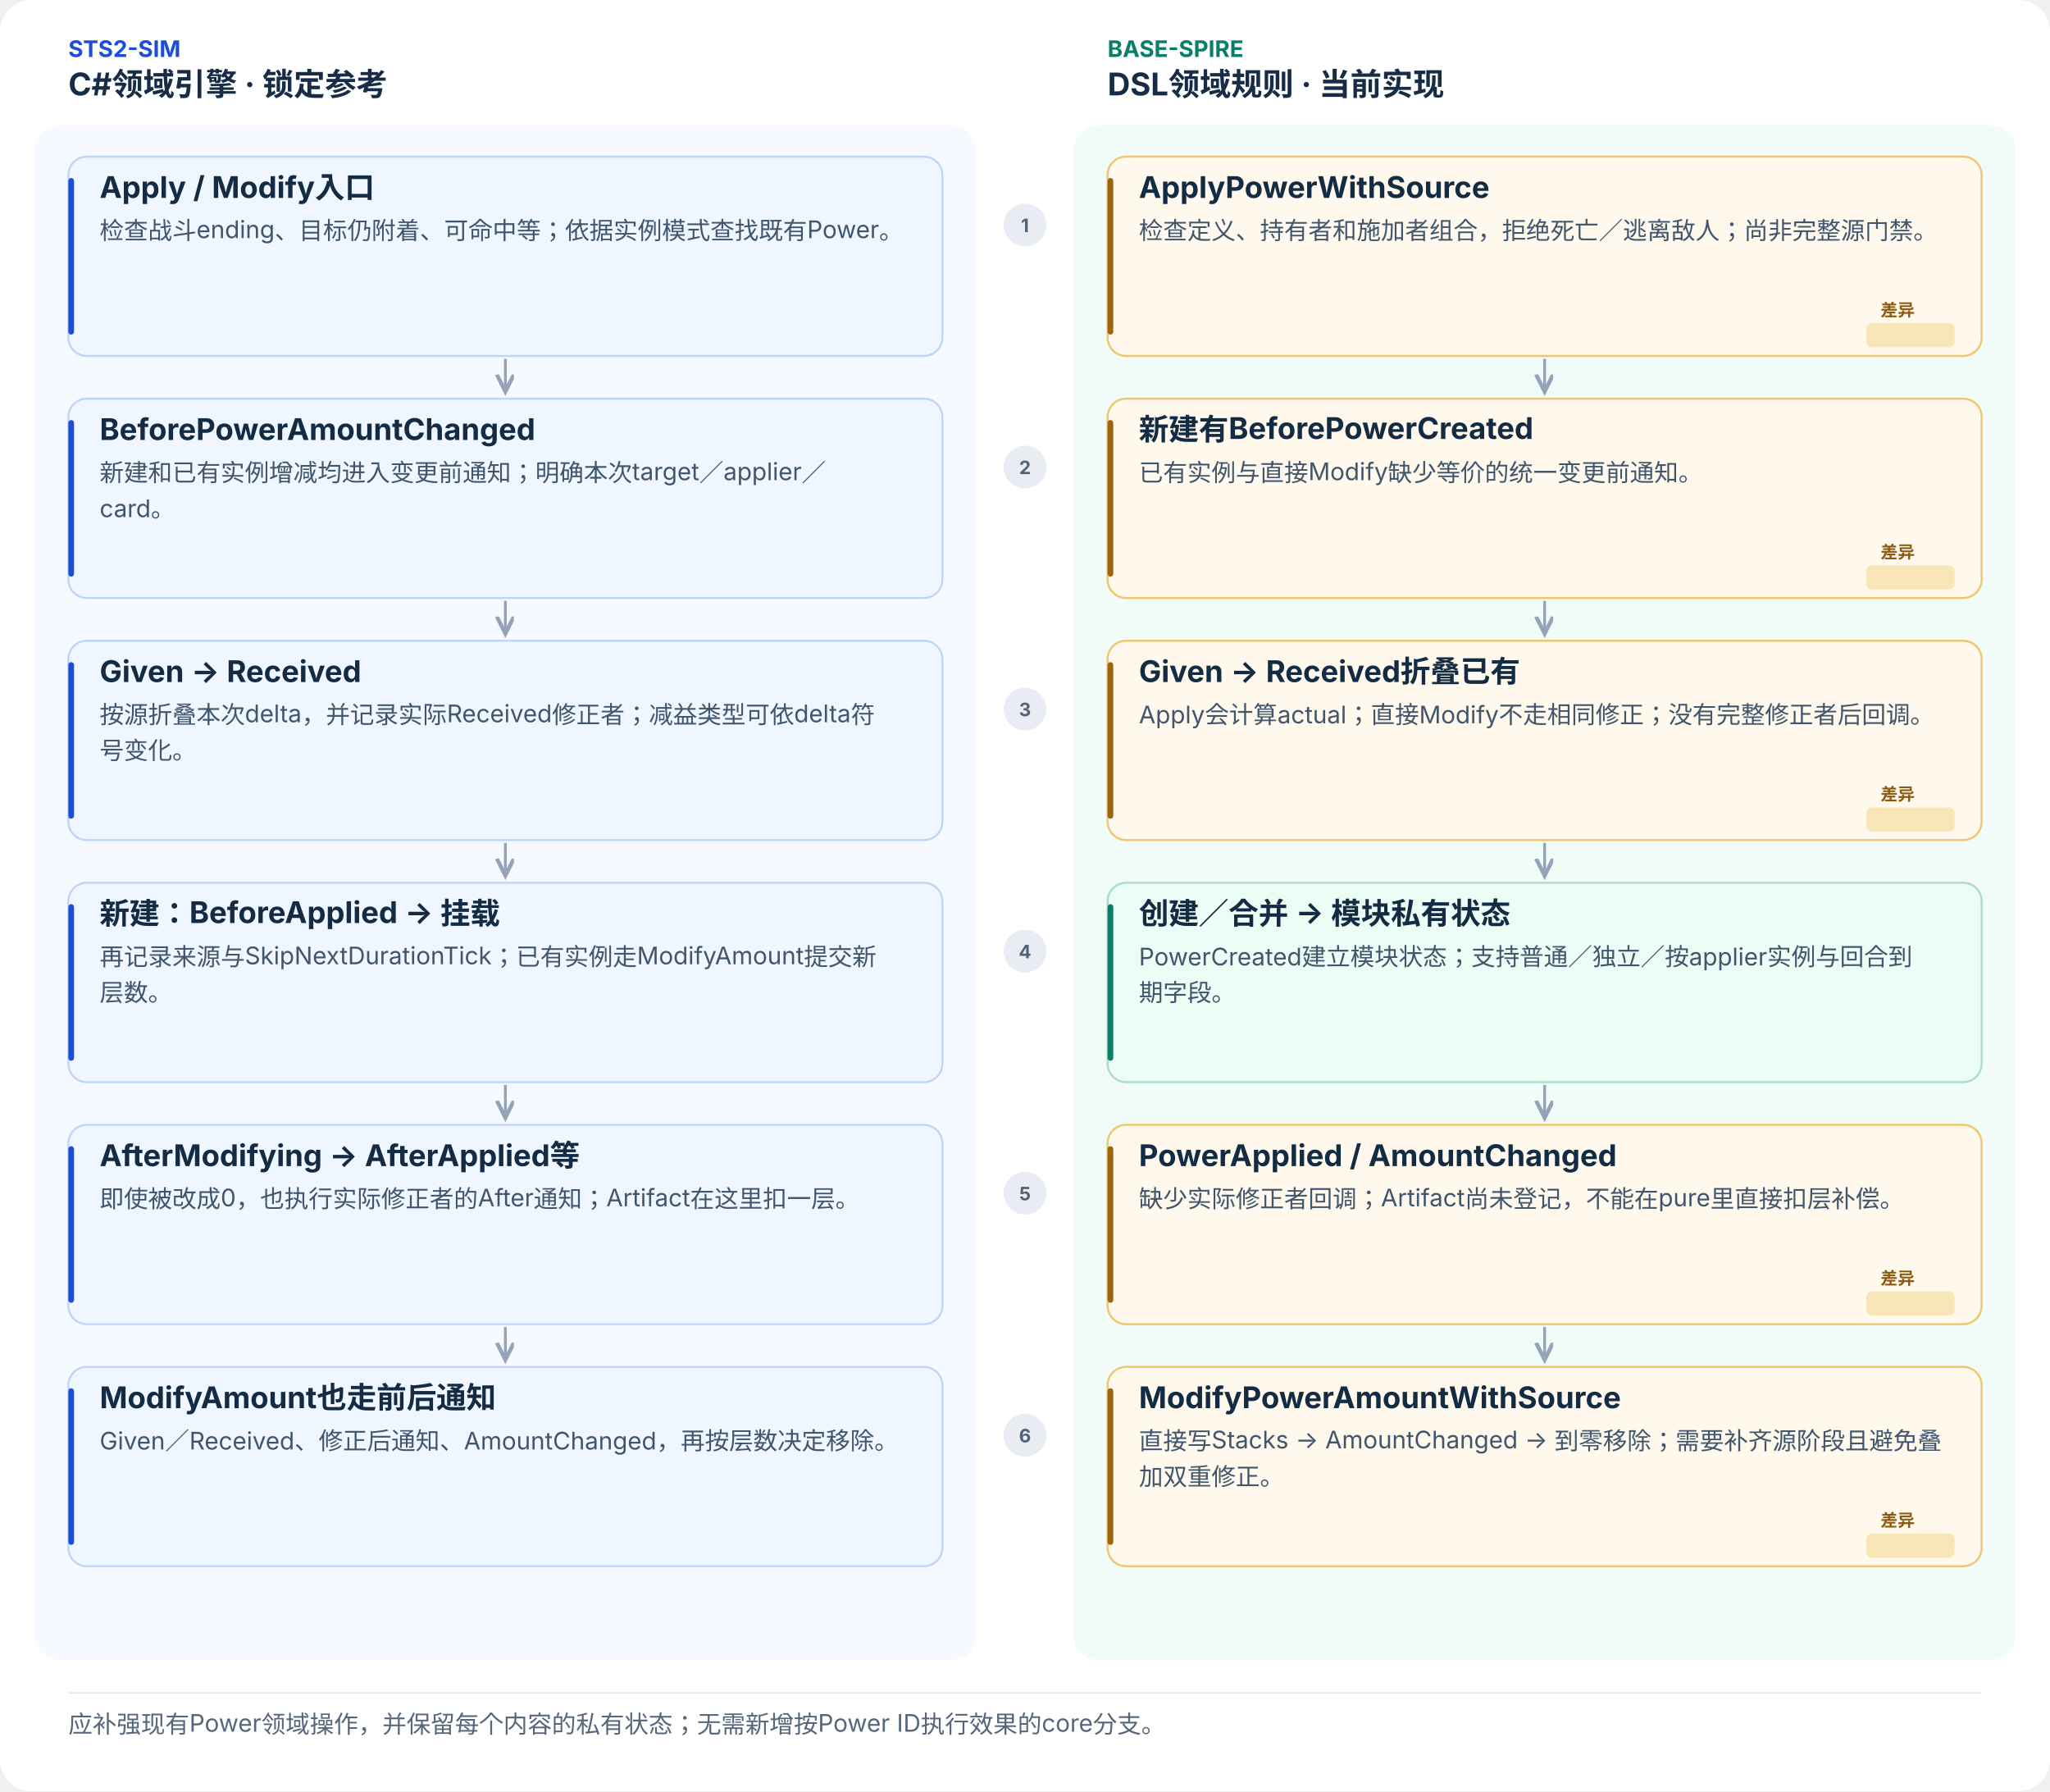
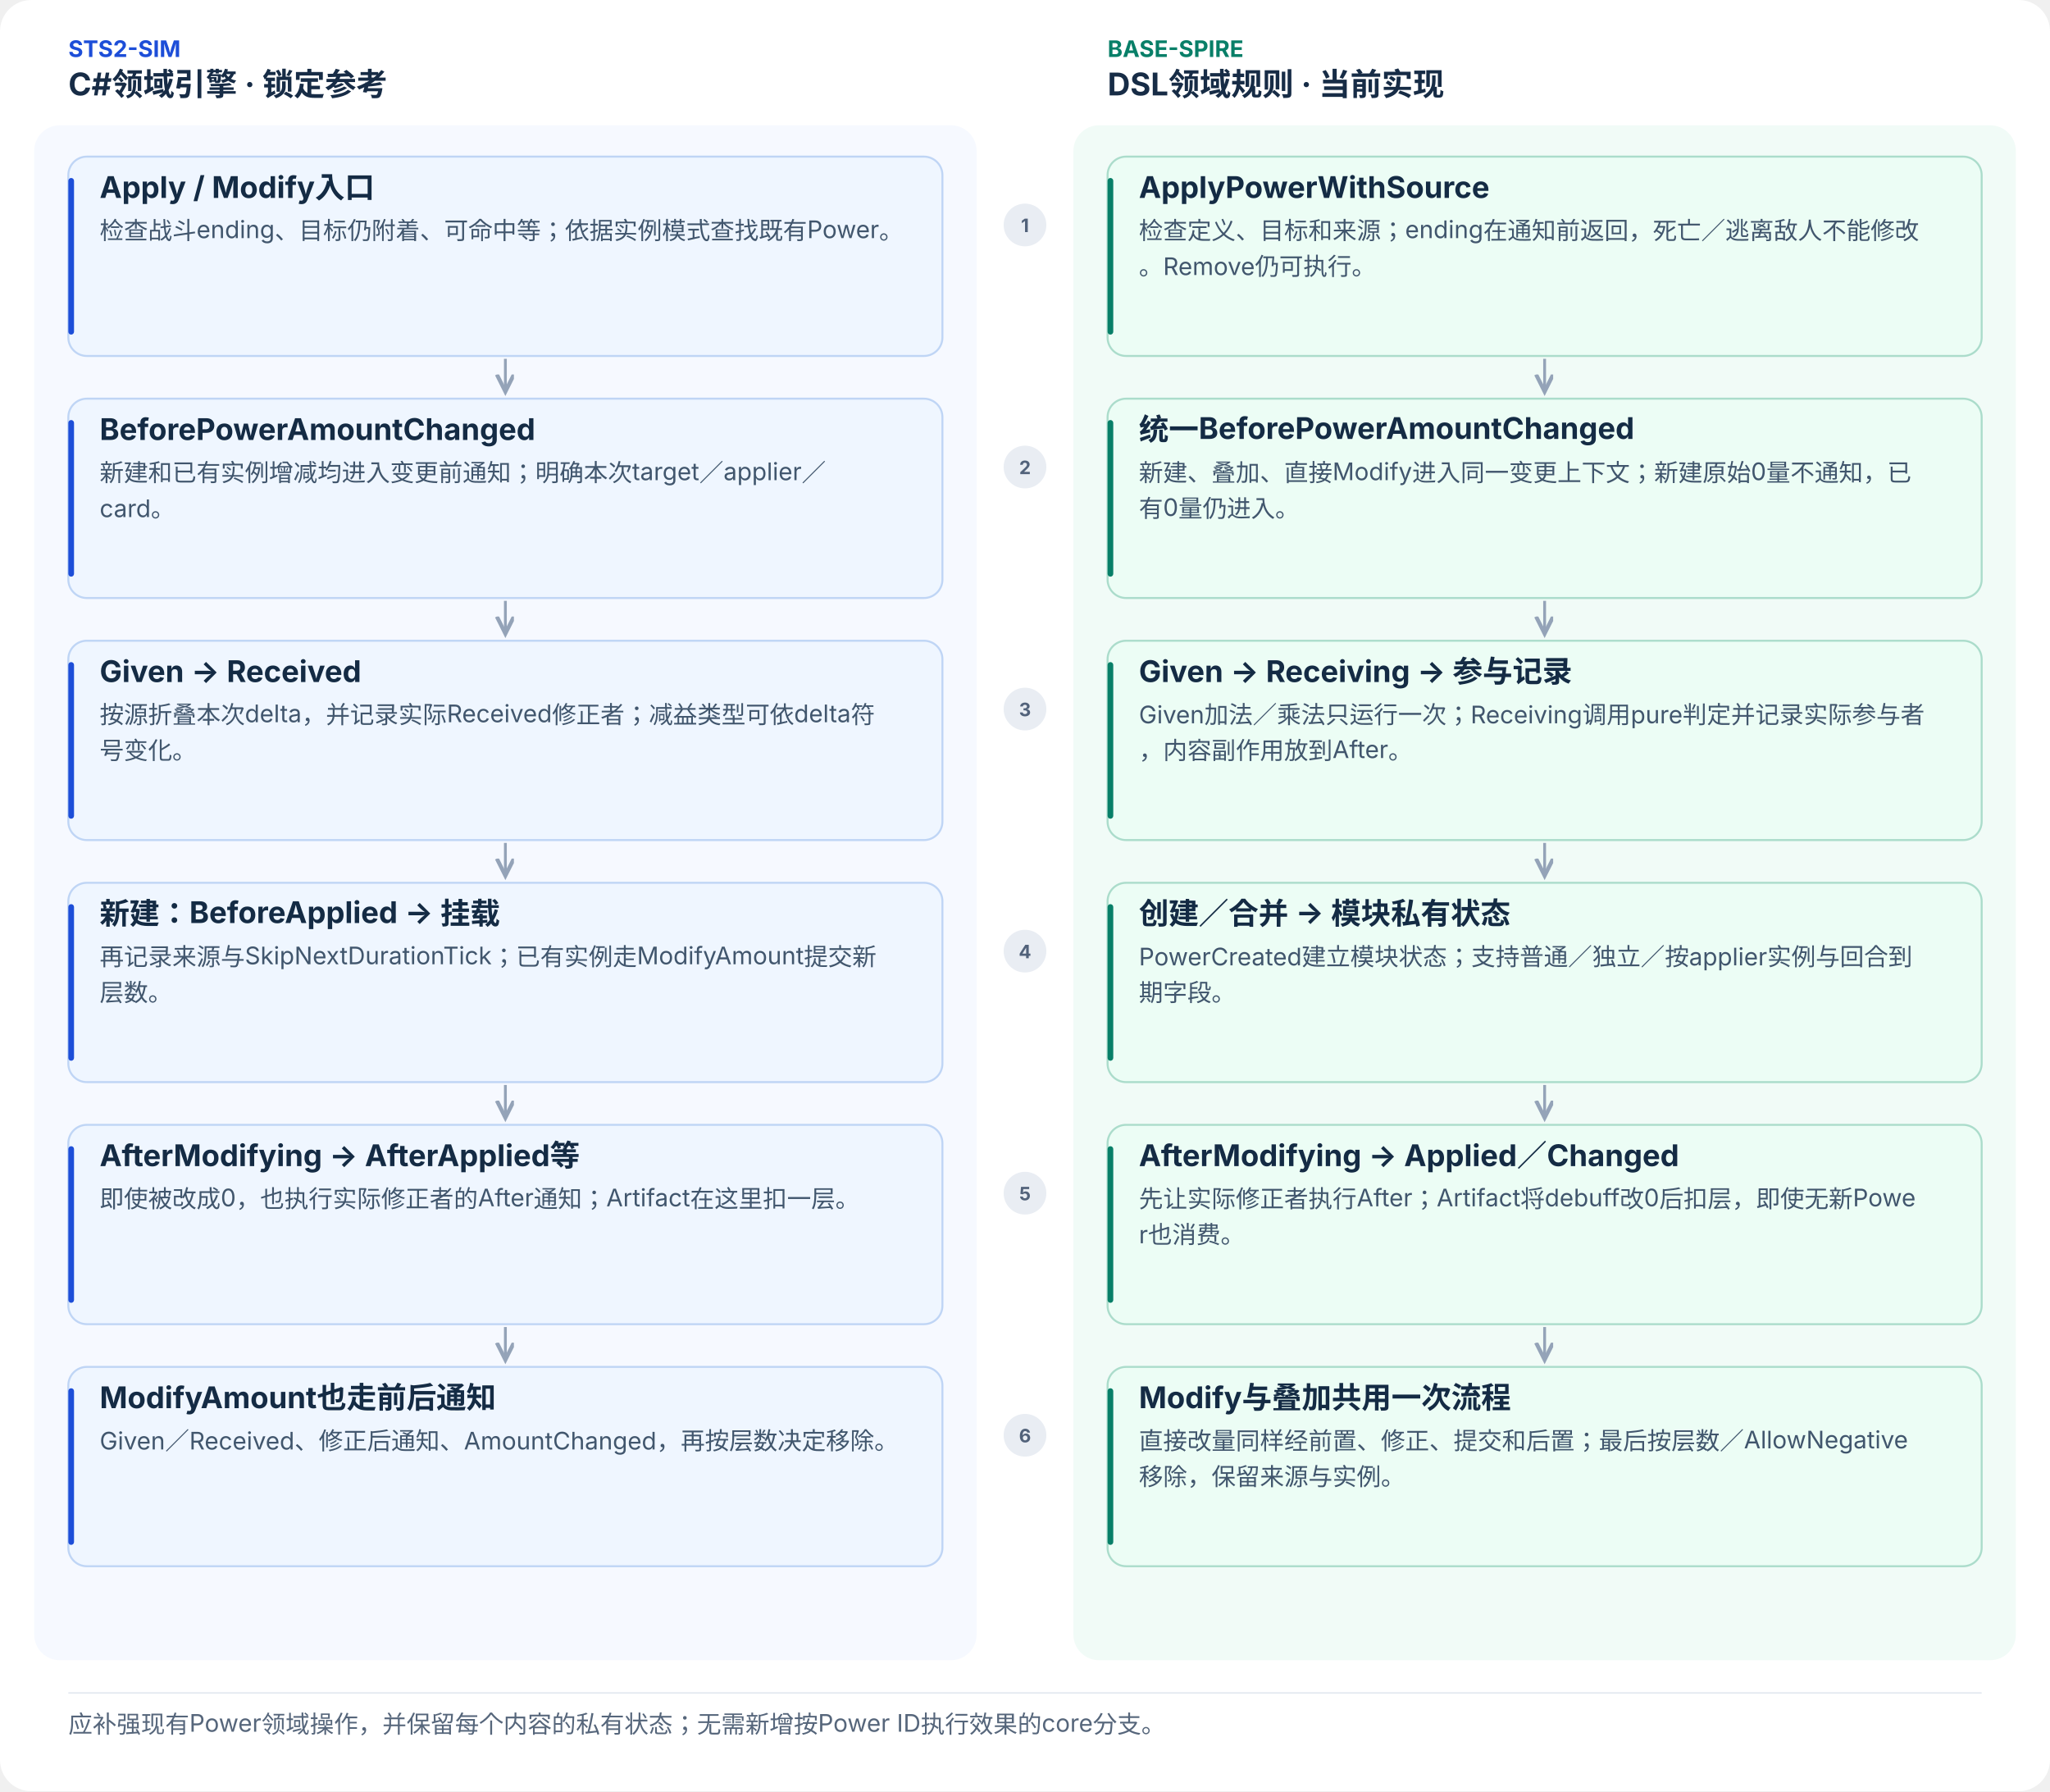
<svg xmlns="http://www.w3.org/2000/svg" viewBox="0 0 1440 1258" role="img" aria-labelledby="title-power desc-power" style="font-family:Inter,Segoe UI,Microsoft YaHei,system-ui,sans-serif">
  <defs>
    <marker id="arrow-power" markerWidth="8" markerHeight="8" refX="6" refY="3" orient="auto">
      <path d="M0,0 L6,3 L0,6" fill="none" stroke="#94a3b8" stroke-width="1.4" />
    </marker>
  </defs>
  <rect width="1440" height="1258" rx="22" fill="#ffffff" />
  <rect x="24" y="88" width="662" height="1078" rx="18" fill="#f6f9ff" />
  <rect x="754" y="88" width="662" height="1078" rx="18" fill="#f1fbf7" />
  <text x="48" y="40" font-size="16" font-weight="700" fill="#1d4ed8">
    <tspan x="48" dy="0">STS2-SIM</tspan>
  </text>
  <text x="48" y="67" font-size="22" font-weight="650" fill="#172c46">
    <tspan x="48" dy="0">C#领域引擎 · 锁定参考</tspan>
  </text>
  <text x="778" y="40" font-size="16" font-weight="700" fill="#087f68">
    <tspan x="778" dy="0">BASE-SPIRE</tspan>
  </text>
  <text x="778" y="67" font-size="22" font-weight="650" fill="#172c46">
    <tspan x="778" dy="0">DSL领域规则 · 当前实现</tspan>
  </text>
  <circle cx="720" cy="158" r="15" fill="#e9edf3" />
  <text text-anchor="middle" x="720" y="163" font-size="13" font-weight="650" fill="#52627a">
    <tspan x="720" dy="0">1</tspan>
  </text>
  <g class="node" data-key="power-source-0" data-diff="false" tabindex="0" role="button" aria-label="Apply / Modify入口，查看说明和源码">
    <rect x="48" y="110" width="614" height="140" rx="13" fill="#eff6ff" stroke="#bfd5f5" stroke-width="1.4" />
    <rect x="48" y="125" width="4" height="110" rx="2" fill="#1d4ed8" />
    <text x="70" y="139" font-size="21" font-weight="650" fill="#142b44">
      <tspan x="70" dy="0">Apply / Modify入口</tspan>
    </text>
    <text x="70" y="168" font-size="17" font-weight="400" fill="#41566d">
      <tspan x="70" dy="0">检查战斗ending、目标仍附着、可命中等；依据实例模式查找既有Power。</tspan>
    </text>
  </g>
-   <g class="node" data-key="power-current-0" data-diff="true" tabindex="0" role="button" aria-label="ApplyPowerWithSource，查看说明和源码">
-     <rect x="778" y="110" width="614" height="140" rx="13" fill="#fff9ed" stroke="#efc66b" stroke-width="1.4" />
-     <rect x="778" y="125" width="4" height="110" rx="2" fill="#9c640c" />
+   <g class="node" data-key="power-current-0" data-diff="false" tabindex="0" role="button" aria-label="ApplyPowerWithSource，查看说明和源码">
+     <rect x="778" y="110" width="614" height="140" rx="13" fill="#ecfdf5" stroke="#abdccb" stroke-width="1.4" />
+     <rect x="778" y="125" width="4" height="110" rx="2" fill="#087f68" />
    <text x="800" y="139" font-size="21" font-weight="650" fill="#142b44">
      <tspan x="800" dy="0">ApplyPowerWithSource</tspan>
    </text>
    <text x="800" y="168" font-size="17" font-weight="400" fill="#41566d">
-       <tspan x="800" dy="0">检查定义、持有者和施加者组合，拒绝死亡／逃离敌人；尚非完整源门禁。</tspan>
-     </text>
-     <rect x="1311" y="227" width="62" height="17" rx="4" fill="#f9e6b6" />
-     <text x="1321" y="222" font-size="12" font-weight="650" fill="#8a5b10">
-       <tspan x="1321" dy="0">差异</tspan>
+       <tspan x="800" dy="0">检查定义、目标和来源；ending在通知前返回，死亡／逃离敌人不能修改</tspan>
+       <tspan x="800" dy="25.16">。Remove仍可执行。</tspan>
    </text>
  </g>
  <path d="M355,252 V275" fill="none" stroke="#94a3b8" stroke-width="2" marker-end="url(#arrow-power)" />
  <path d="M1085,252 V275" fill="none" stroke="#94a3b8" stroke-width="2" marker-end="url(#arrow-power)" />
  <circle cx="720" cy="328" r="15" fill="#e9edf3" />
  <text text-anchor="middle" x="720" y="333" font-size="13" font-weight="650" fill="#52627a">
    <tspan x="720" dy="0">2</tspan>
  </text>
  <g class="node" data-key="power-source-1" data-diff="false" tabindex="0" role="button" aria-label="BeforePowerAmountChanged，查看说明和源码">
    <rect x="48" y="280" width="614" height="140" rx="13" fill="#eff6ff" stroke="#bfd5f5" stroke-width="1.4" />
    <rect x="48" y="295" width="4" height="110" rx="2" fill="#1d4ed8" />
    <text x="70" y="309" font-size="21" font-weight="650" fill="#142b44">
      <tspan x="70" dy="0">BeforePowerAmountChanged</tspan>
    </text>
    <text x="70" y="338" font-size="17" font-weight="400" fill="#41566d">
      <tspan x="70" dy="0">新建和已有实例增减均进入变更前通知；明确本次target／applier／</tspan>
      <tspan x="70" dy="25.16">card。</tspan>
    </text>
  </g>
-   <g class="node" data-key="power-current-1" data-diff="true" tabindex="0" role="button" aria-label="新建有BeforePowerCreated，查看说明和源码">
-     <rect x="778" y="280" width="614" height="140" rx="13" fill="#fff9ed" stroke="#efc66b" stroke-width="1.4" />
-     <rect x="778" y="295" width="4" height="110" rx="2" fill="#9c640c" />
+   <g class="node" data-key="power-current-1" data-diff="false" tabindex="0" role="button" aria-label="统一BeforePowerAmountChanged，查看说明和源码">
+     <rect x="778" y="280" width="614" height="140" rx="13" fill="#ecfdf5" stroke="#abdccb" stroke-width="1.4" />
+     <rect x="778" y="295" width="4" height="110" rx="2" fill="#087f68" />
    <text x="800" y="309" font-size="21" font-weight="650" fill="#142b44">
-       <tspan x="800" dy="0">新建有BeforePowerCreated</tspan>
+       <tspan x="800" dy="0">统一BeforePowerAmountChanged</tspan>
    </text>
    <text x="800" y="338" font-size="17" font-weight="400" fill="#41566d">
-       <tspan x="800" dy="0">已有实例与直接Modify缺少等价的统一变更前通知。</tspan>
-     </text>
-     <rect x="1311" y="397" width="62" height="17" rx="4" fill="#f9e6b6" />
-     <text x="1321" y="392" font-size="12" font-weight="650" fill="#8a5b10">
-       <tspan x="1321" dy="0">差异</tspan>
+       <tspan x="800" dy="0">新建、叠加、直接Modify进入同一变更上下文；新建原始0量不通知，已</tspan>
+       <tspan x="800" dy="25.16">有0量仍进入。</tspan>
    </text>
  </g>
  <path d="M355,422 V445" fill="none" stroke="#94a3b8" stroke-width="2" marker-end="url(#arrow-power)" />
  <path d="M1085,422 V445" fill="none" stroke="#94a3b8" stroke-width="2" marker-end="url(#arrow-power)" />
  <circle cx="720" cy="498" r="15" fill="#e9edf3" />
  <text text-anchor="middle" x="720" y="503" font-size="13" font-weight="650" fill="#52627a">
    <tspan x="720" dy="0">3</tspan>
  </text>
  <g class="node" data-key="power-source-2" data-diff="false" tabindex="0" role="button" aria-label="Given → Received，查看说明和源码">
    <rect x="48" y="450" width="614" height="140" rx="13" fill="#eff6ff" stroke="#bfd5f5" stroke-width="1.4" />
    <rect x="48" y="465" width="4" height="110" rx="2" fill="#1d4ed8" />
    <text x="70" y="479" font-size="21" font-weight="650" fill="#142b44">
      <tspan x="70" dy="0">Given → Received</tspan>
    </text>
    <text x="70" y="508" font-size="17" font-weight="400" fill="#41566d">
      <tspan x="70" dy="0">按源折叠本次delta，并记录实际Received修正者；减益类型可依delta符</tspan>
      <tspan x="70" dy="25.16">号变化。</tspan>
    </text>
  </g>
-   <g class="node" data-key="power-current-2" data-diff="true" tabindex="0" role="button" aria-label="Given → Received折叠已有，查看说明和源码">
-     <rect x="778" y="450" width="614" height="140" rx="13" fill="#fff9ed" stroke="#efc66b" stroke-width="1.4" />
-     <rect x="778" y="465" width="4" height="110" rx="2" fill="#9c640c" />
+   <g class="node" data-key="power-current-2" data-diff="false" tabindex="0" role="button" aria-label="Given → Receiving → 参与记录，查看说明和源码">
+     <rect x="778" y="450" width="614" height="140" rx="13" fill="#ecfdf5" stroke="#abdccb" stroke-width="1.4" />
+     <rect x="778" y="465" width="4" height="110" rx="2" fill="#087f68" />
    <text x="800" y="479" font-size="21" font-weight="650" fill="#142b44">
-       <tspan x="800" dy="0">Given → Received折叠已有</tspan>
+       <tspan x="800" dy="0">Given → Receiving → 参与记录</tspan>
    </text>
    <text x="800" y="508" font-size="17" font-weight="400" fill="#41566d">
-       <tspan x="800" dy="0">Apply会计算actual；直接Modify不走相同修正；没有完整修正者后回调。</tspan>
-     </text>
-     <rect x="1311" y="567" width="62" height="17" rx="4" fill="#f9e6b6" />
-     <text x="1321" y="562" font-size="12" font-weight="650" fill="#8a5b10">
-       <tspan x="1321" dy="0">差异</tspan>
+       <tspan x="800" dy="0">Given加法／乘法只运行一次；Receiving调用pure判定并记录实际参与者</tspan>
+       <tspan x="800" dy="25.16">，内容副作用放到After。</tspan>
    </text>
  </g>
  <path d="M355,592 V615" fill="none" stroke="#94a3b8" stroke-width="2" marker-end="url(#arrow-power)" />
  <path d="M1085,592 V615" fill="none" stroke="#94a3b8" stroke-width="2" marker-end="url(#arrow-power)" />
  <circle cx="720" cy="668" r="15" fill="#e9edf3" />
  <text text-anchor="middle" x="720" y="673" font-size="13" font-weight="650" fill="#52627a">
    <tspan x="720" dy="0">4</tspan>
  </text>
  <g class="node" data-key="power-source-3" data-diff="false" tabindex="0" role="button" aria-label="新建：BeforeApplied → 挂载，查看说明和源码">
    <rect x="48" y="620" width="614" height="140" rx="13" fill="#eff6ff" stroke="#bfd5f5" stroke-width="1.4" />
    <rect x="48" y="635" width="4" height="110" rx="2" fill="#1d4ed8" />
    <text x="70" y="649" font-size="21" font-weight="650" fill="#142b44">
      <tspan x="70" dy="0">新建：BeforeApplied → 挂载</tspan>
    </text>
    <text x="70" y="678" font-size="17" font-weight="400" fill="#41566d">
      <tspan x="70" dy="0">再记录来源与SkipNextDurationTick；已有实例走ModifyAmount提交新</tspan>
      <tspan x="70" dy="25.16">层数。</tspan>
    </text>
  </g>
  <g class="node" data-key="power-current-3" data-diff="false" tabindex="0" role="button" aria-label="创建／合并 → 模块私有状态，查看说明和源码">
    <rect x="778" y="620" width="614" height="140" rx="13" fill="#ecfdf5" stroke="#abdccb" stroke-width="1.4" />
    <rect x="778" y="635" width="4" height="110" rx="2" fill="#087f68" />
    <text x="800" y="649" font-size="21" font-weight="650" fill="#142b44">
      <tspan x="800" dy="0">创建／合并 → 模块私有状态</tspan>
    </text>
    <text x="800" y="678" font-size="17" font-weight="400" fill="#41566d">
      <tspan x="800" dy="0">PowerCreated建立模块状态；支持普通／独立／按applier实例与回合到</tspan>
      <tspan x="800" dy="25.16">期字段。</tspan>
    </text>
  </g>
  <path d="M355,762 V785" fill="none" stroke="#94a3b8" stroke-width="2" marker-end="url(#arrow-power)" />
  <path d="M1085,762 V785" fill="none" stroke="#94a3b8" stroke-width="2" marker-end="url(#arrow-power)" />
  <circle cx="720" cy="838" r="15" fill="#e9edf3" />
  <text text-anchor="middle" x="720" y="843" font-size="13" font-weight="650" fill="#52627a">
    <tspan x="720" dy="0">5</tspan>
  </text>
  <g class="node" data-key="power-source-4" data-diff="false" tabindex="0" role="button" aria-label="AfterModifying → AfterApplied等，查看说明和源码">
    <rect x="48" y="790" width="614" height="140" rx="13" fill="#eff6ff" stroke="#bfd5f5" stroke-width="1.4" />
    <rect x="48" y="805" width="4" height="110" rx="2" fill="#1d4ed8" />
    <text x="70" y="819" font-size="21" font-weight="650" fill="#142b44">
      <tspan x="70" dy="0">AfterModifying → AfterApplied等</tspan>
    </text>
    <text x="70" y="848" font-size="17" font-weight="400" fill="#41566d">
      <tspan x="70" dy="0">即使被改成0，也执行实际修正者的After通知；Artifact在这里扣一层。</tspan>
    </text>
  </g>
-   <g class="node" data-key="power-current-4" data-diff="true" tabindex="0" role="button" aria-label="PowerApplied / AmountChanged，查看说明和源码">
-     <rect x="778" y="790" width="614" height="140" rx="13" fill="#fff9ed" stroke="#efc66b" stroke-width="1.4" />
-     <rect x="778" y="805" width="4" height="110" rx="2" fill="#9c640c" />
+   <g class="node" data-key="power-current-4" data-diff="false" tabindex="0" role="button" aria-label="AfterModifying → Applied／Changed，查看说明和源码">
+     <rect x="778" y="790" width="614" height="140" rx="13" fill="#ecfdf5" stroke="#abdccb" stroke-width="1.4" />
+     <rect x="778" y="805" width="4" height="110" rx="2" fill="#087f68" />
    <text x="800" y="819" font-size="21" font-weight="650" fill="#142b44">
-       <tspan x="800" dy="0">PowerApplied / AmountChanged</tspan>
+       <tspan x="800" dy="0">AfterModifying → Applied／Changed</tspan>
    </text>
    <text x="800" y="848" font-size="17" font-weight="400" fill="#41566d">
-       <tspan x="800" dy="0">缺少实际修正者回调；Artifact尚未登记，不能在pure里直接扣层补偿。</tspan>
-     </text>
-     <rect x="1311" y="907" width="62" height="17" rx="4" fill="#f9e6b6" />
-     <text x="1321" y="902" font-size="12" font-weight="650" fill="#8a5b10">
-       <tspan x="1321" dy="0">差异</tspan>
+       <tspan x="800" dy="0">先让实际修正者执行After；Artifact将debuff改0后扣层，即使无新Powe</tspan>
+       <tspan x="800" dy="25.16">r也消费。</tspan>
    </text>
  </g>
  <path d="M355,932 V955" fill="none" stroke="#94a3b8" stroke-width="2" marker-end="url(#arrow-power)" />
  <path d="M1085,932 V955" fill="none" stroke="#94a3b8" stroke-width="2" marker-end="url(#arrow-power)" />
  <circle cx="720" cy="1008" r="15" fill="#e9edf3" />
  <text text-anchor="middle" x="720" y="1013" font-size="13" font-weight="650" fill="#52627a">
    <tspan x="720" dy="0">6</tspan>
  </text>
  <g class="node" data-key="power-source-5" data-diff="false" tabindex="0" role="button" aria-label="ModifyAmount也走前后通知，查看说明和源码">
    <rect x="48" y="960" width="614" height="140" rx="13" fill="#eff6ff" stroke="#bfd5f5" stroke-width="1.4" />
    <rect x="48" y="975" width="4" height="110" rx="2" fill="#1d4ed8" />
    <text x="70" y="989" font-size="21" font-weight="650" fill="#142b44">
      <tspan x="70" dy="0">ModifyAmount也走前后通知</tspan>
    </text>
    <text x="70" y="1018" font-size="17" font-weight="400" fill="#41566d">
      <tspan x="70" dy="0">Given／Received、修正后通知、AmountChanged，再按层数决定移除。</tspan>
    </text>
  </g>
-   <g class="node" data-key="power-current-5" data-diff="true" tabindex="0" role="button" aria-label="ModifyPowerAmountWithSource，查看说明和源码">
-     <rect x="778" y="960" width="614" height="140" rx="13" fill="#fff9ed" stroke="#efc66b" stroke-width="1.4" />
-     <rect x="778" y="975" width="4" height="110" rx="2" fill="#9c640c" />
+   <g class="node" data-key="power-current-5" data-diff="false" tabindex="0" role="button" aria-label="Modify与叠加共用一次流程，查看说明和源码">
+     <rect x="778" y="960" width="614" height="140" rx="13" fill="#ecfdf5" stroke="#abdccb" stroke-width="1.4" />
+     <rect x="778" y="975" width="4" height="110" rx="2" fill="#087f68" />
    <text x="800" y="989" font-size="21" font-weight="650" fill="#142b44">
-       <tspan x="800" dy="0">ModifyPowerAmountWithSource</tspan>
+       <tspan x="800" dy="0">Modify与叠加共用一次流程</tspan>
    </text>
    <text x="800" y="1018" font-size="17" font-weight="400" fill="#41566d">
-       <tspan x="800" dy="0">直接写Stacks → AmountChanged → 到零移除；需要补齐源阶段且避免叠</tspan>
-       <tspan x="800" dy="25.16">加双重修正。</tspan>
-     </text>
-     <rect x="1311" y="1077" width="62" height="17" rx="4" fill="#f9e6b6" />
-     <text x="1321" y="1072" font-size="12" font-weight="650" fill="#8a5b10">
-       <tspan x="1321" dy="0">差异</tspan>
+       <tspan x="800" dy="0">直接改量同样经前置、修正、提交和后置；最后按层数／AllowNegative</tspan>
+       <tspan x="800" dy="25.16">移除，保留来源与实例。</tspan>
    </text>
  </g>
  <path d="M48,1189 H1392" stroke="#e2e8f0" />
  <text x="48" y="1217" font-size="17" font-weight="400" fill="#56667b">
    <tspan x="48" dy="0">应补强现有Power领域操作，并保留每个内容的私有状态；无需新增按Power ID执行效果的core分支。</tspan>
  </text>
</svg>
